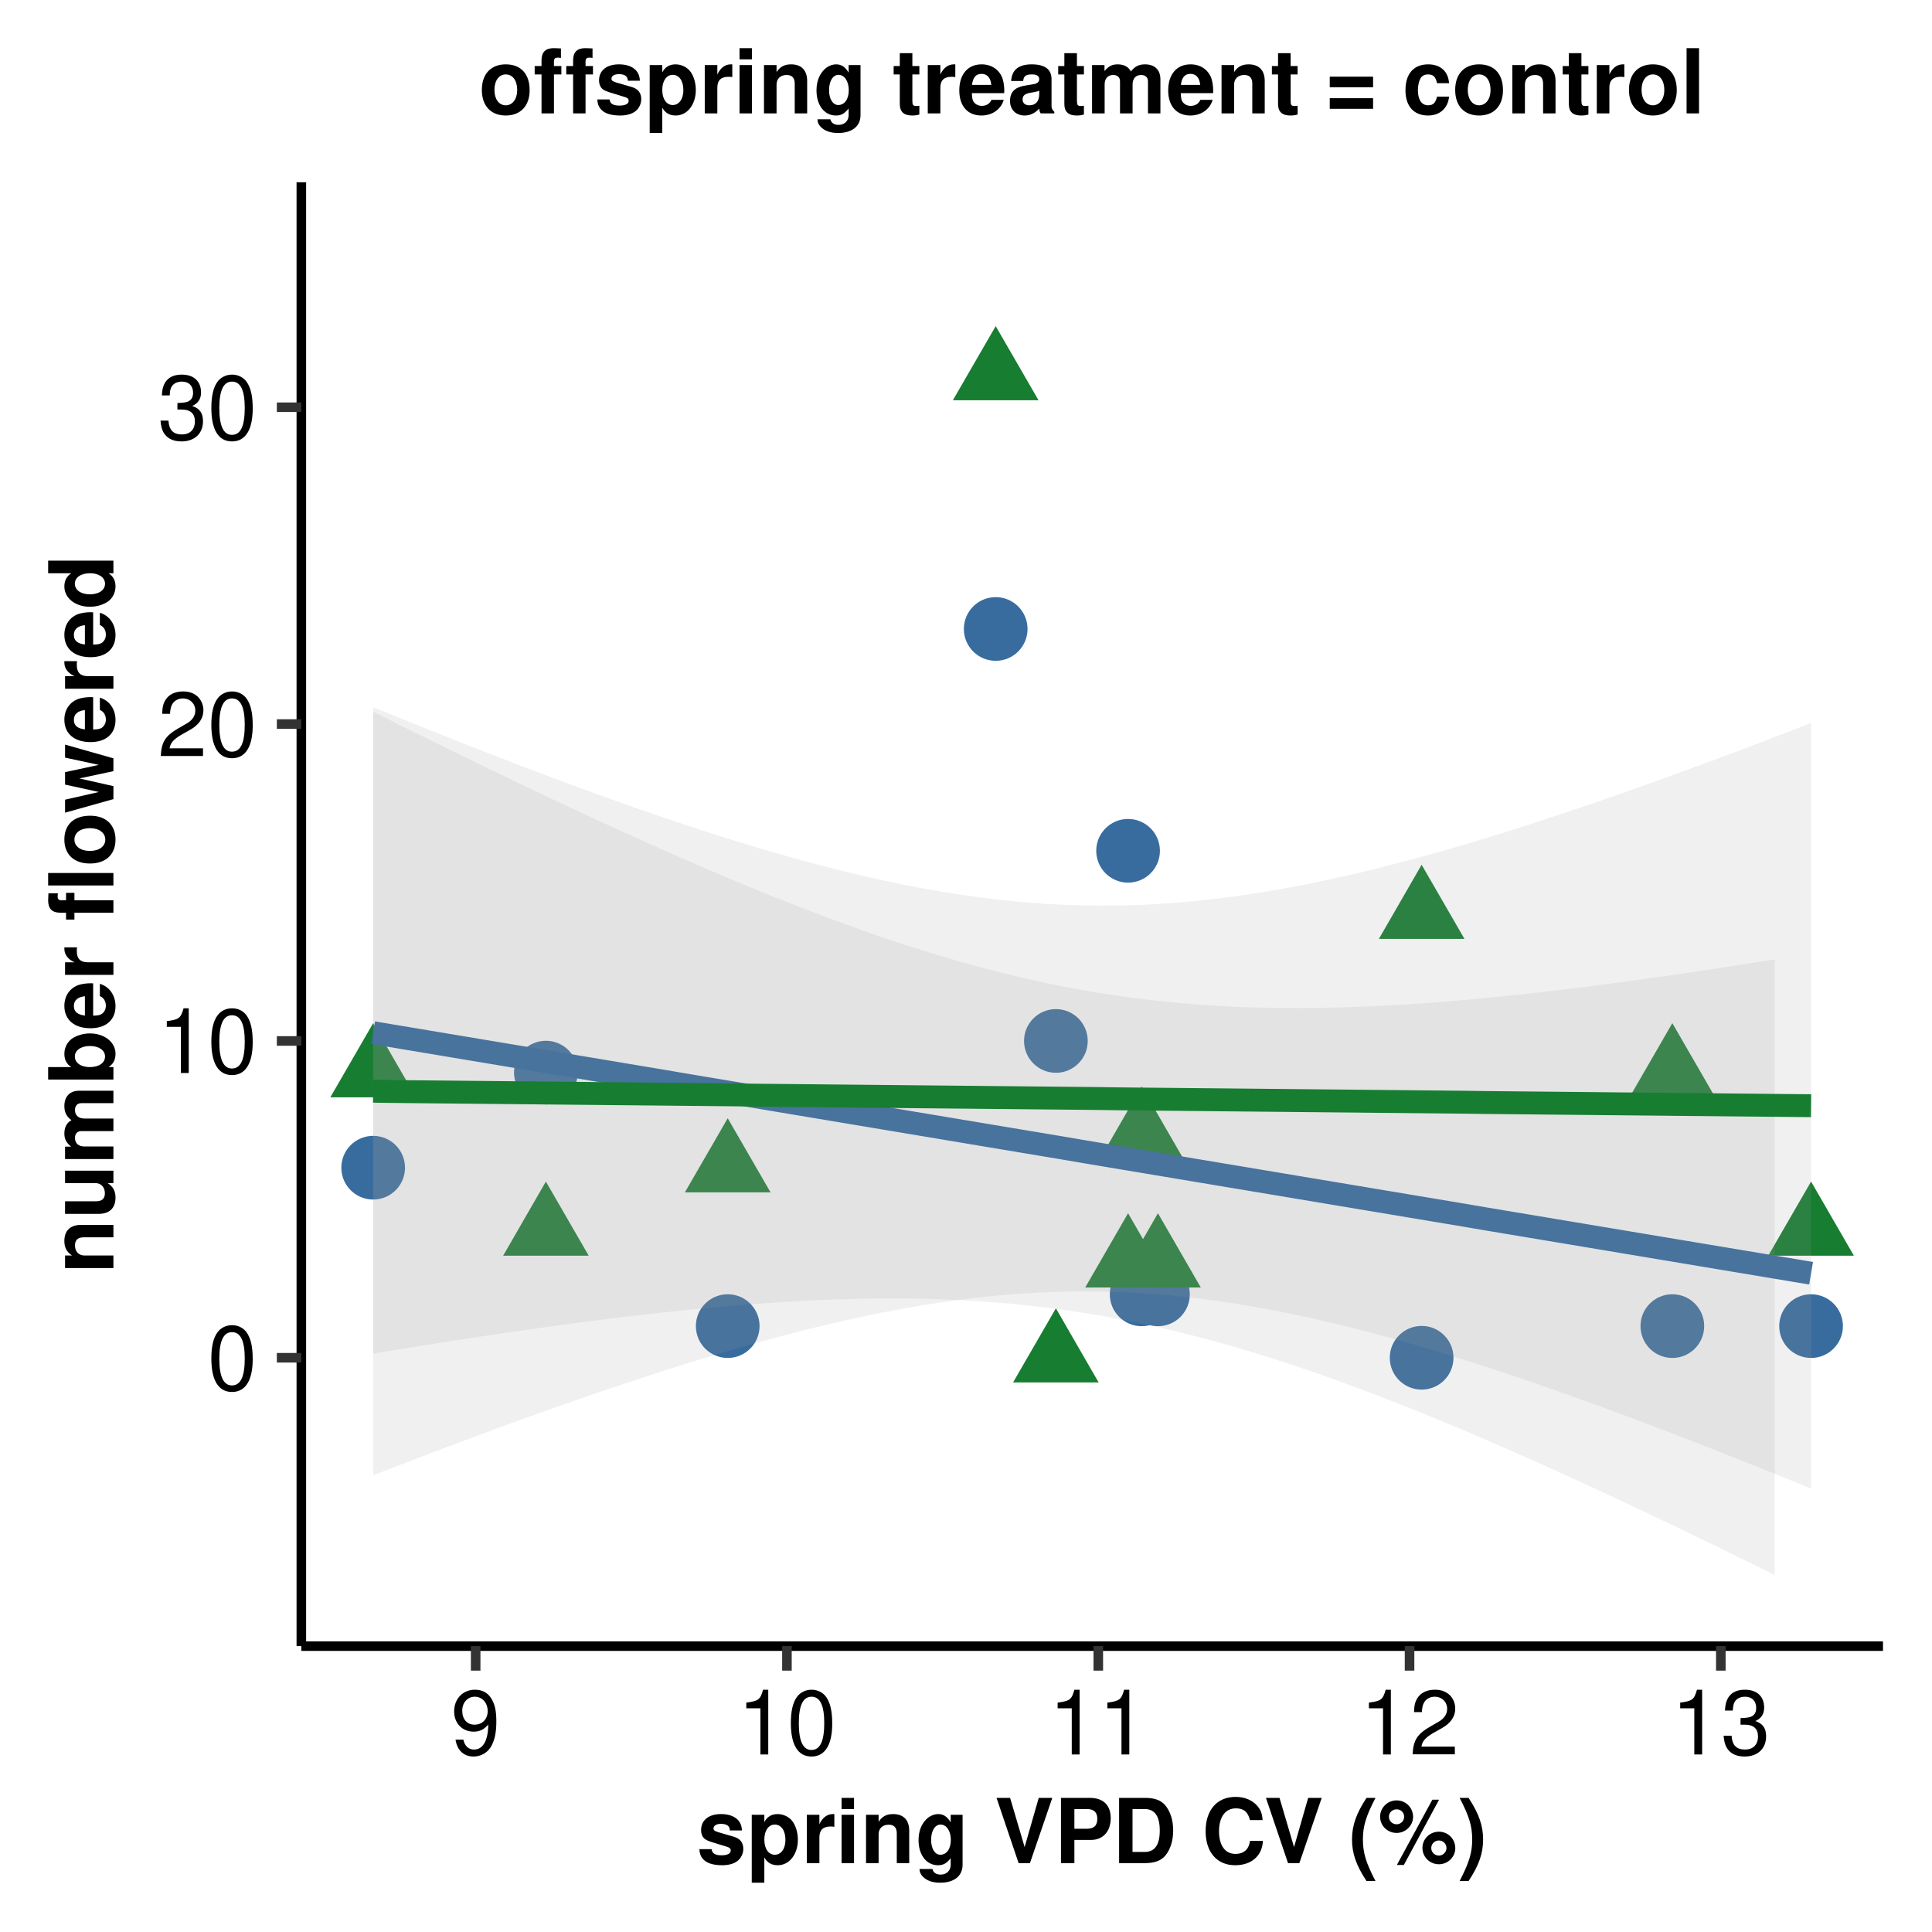
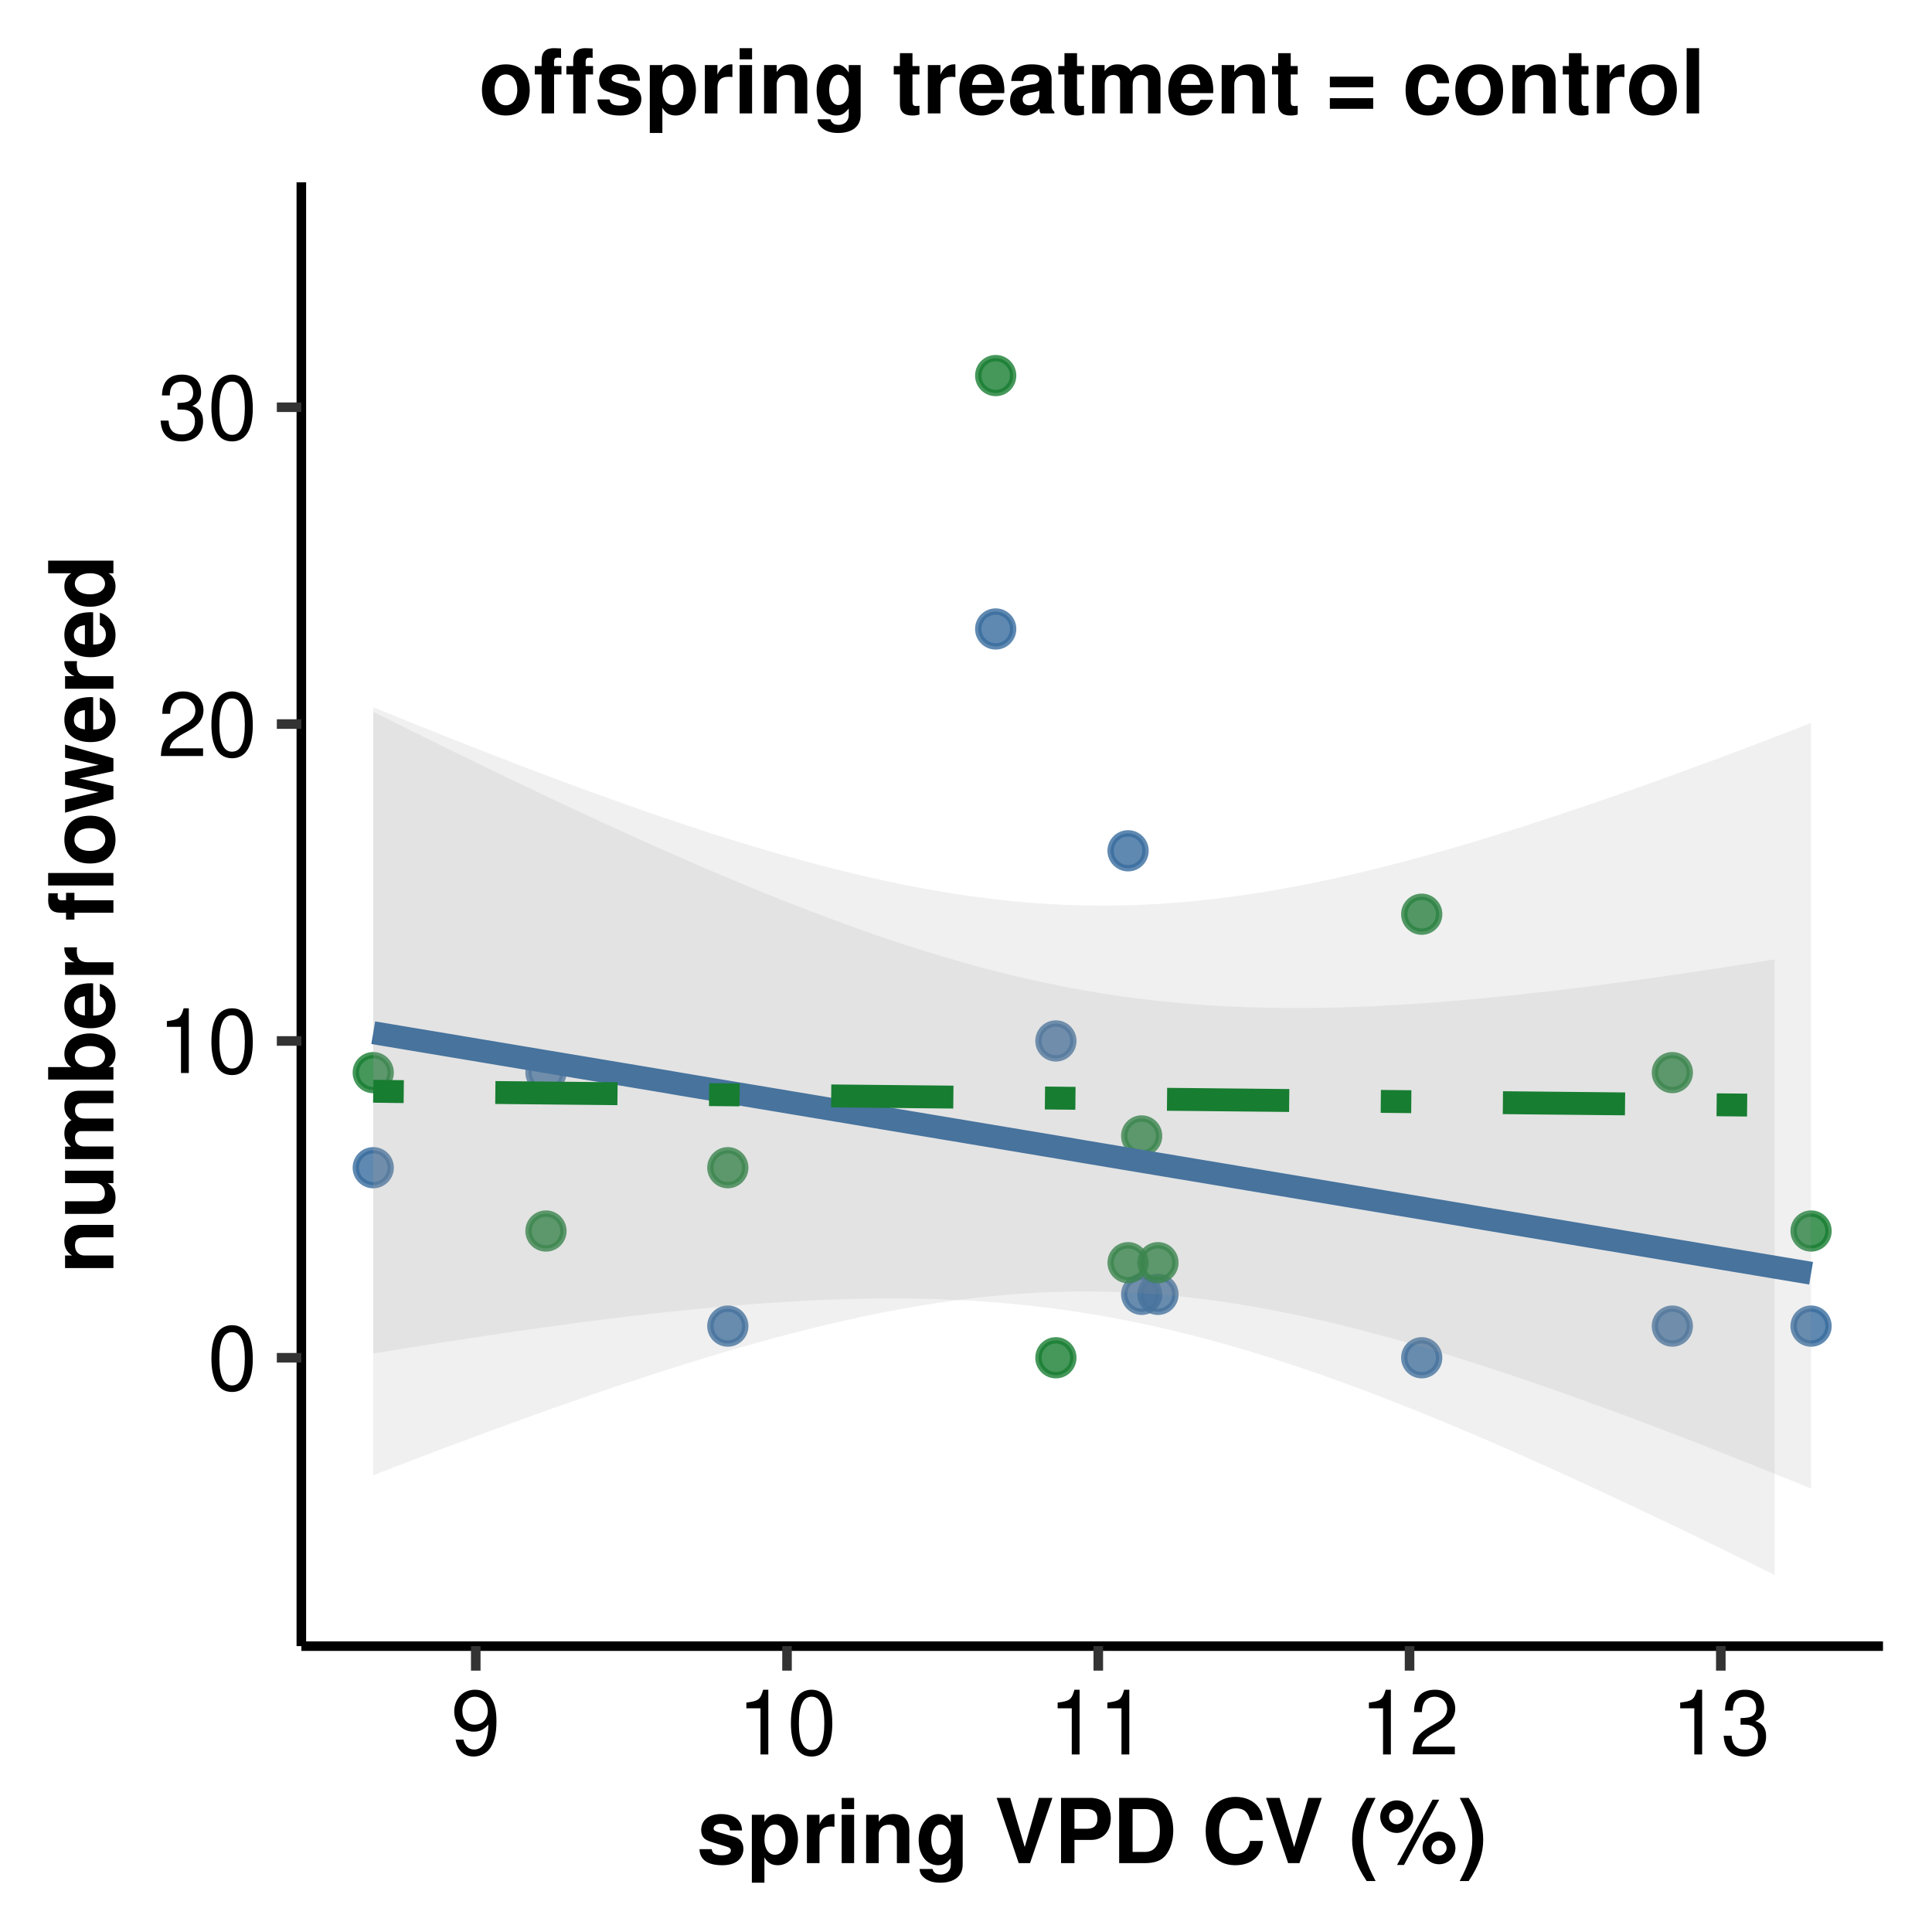
- <svg xmlns="http://www.w3.org/2000/svg" class="svglite" width="216.00pt" height="216.00pt" viewBox="0 0 216.00 216.00">
-   <defs>
-     <style type="text/css">
+ <svg xmlns="http://www.w3.org/2000/svg" width="216.00pt" height="216.00pt" viewBox="0 0 216.00 216.00">
+   <g class="svglite">
+     <defs>
+       <style type="text/css">
    .svglite line, .svglite polyline, .svglite polygon, .svglite path, .svglite rect, .svglite circle {
      fill: none;
      stroke: #000000;
      stroke-linecap: round;
      stroke-linejoin: round;
      stroke-miterlimit: 10.00;
    }
    .svglite text {
      white-space: pre;
    }
+     .svglite g.glyphgroup path {
+       fill: inherit;
+       stroke: none;
+     }
  </style>
-   </defs>
-   <rect width="100%" height="100%" style="stroke: none; fill: #FFFFFF;" />
-   <defs>
-     <clipPath id="cpMC4wMHwyMTYuMDB8MC4wMHwyMTYuMDA=">
-       <rect x="0.00" y="0.00" width="216.00" height="216.00" />
-     </clipPath>
-   </defs>
-   <g clip-path="url(#cpMC4wMHwyMTYuMDB8MC4wMHwyMTYuMDA=)">
-     <rect x="0.00" y="0.00" width="216.00" height="216.00" style="stroke-width: 1.07; stroke: #FFFFFF; fill: #FFFFFF;" />
-   </g>
-   <defs>
-     <clipPath id="cpMzMuNjl8MjEwLjUyfDIwLjM4fDE4NC4wNA==">
-       <rect x="33.69" y="20.38" width="176.84" height="163.66" />
-     </clipPath>
-   </defs>
-   <g clip-path="url(#cpMzMuNjl8MjEwLjUyfDIwLjM4fDE4NC4wNA==)">
-     <circle cx="41.72" cy="130.55" r="3.56" style="stroke-width: 0.71; stroke: none; fill: #386C9E;" />
-     <circle cx="61.03" cy="119.92" r="3.56" style="stroke-width: 0.71; stroke: none; fill: #386C9E;" />
-     <circle cx="81.36" cy="148.26" r="3.56" style="stroke-width: 0.71; stroke: none; fill: #386C9E;" />
-     <circle cx="111.32" cy="70.32" r="3.56" style="stroke-width: 0.71; stroke: none; fill: #386C9E;" />
-     <circle cx="118.05" cy="116.38" r="3.56" style="stroke-width: 0.71; stroke: none; fill: #386C9E;" />
-     <circle cx="126.12" cy="95.12" r="3.56" style="stroke-width: 0.71; stroke: none; fill: #386C9E;" />
-     <circle cx="127.64" cy="144.71" r="3.56" style="stroke-width: 0.71; stroke: none; fill: #386C9E;" />
-     <circle cx="129.46" cy="144.71" r="3.56" style="stroke-width: 0.71; stroke: none; fill: #386C9E;" />
-     <circle cx="158.94" cy="151.80" r="3.56" style="stroke-width: 0.71; stroke: none; fill: #386C9E;" />
-     <circle cx="186.97" cy="148.26" r="3.56" style="stroke-width: 0.71; stroke: none; fill: #386C9E;" />
-     <circle cx="202.48" cy="148.26" r="3.56" style="stroke-width: 0.71; stroke: none; fill: #386C9E;" />
-     <polygon points="41.72,114.39 46.51,122.68 36.93,122.68 " style="stroke-width: 0.71; stroke: none; fill: #177D31;" />
-     <polygon points="61.03,132.10 65.82,140.39 56.25,140.39 " style="stroke-width: 0.71; stroke: none; fill: #177D31;" />
-     <polygon points="81.36,125.02 86.15,133.31 76.57,133.31 " style="stroke-width: 0.71; stroke: none; fill: #177D31;" />
-     <polygon points="111.32,36.46 116.11,44.75 106.53,44.75 " style="stroke-width: 0.71; stroke: none; fill: #177D31;" />
-     <polygon points="118.05,146.27 122.83,154.56 113.26,154.56 " style="stroke-width: 0.71; stroke: none; fill: #177D31;" />
-     <polygon points="126.12,135.64 130.91,143.94 121.33,143.94 " style="stroke-width: 0.71; stroke: none; fill: #177D31;" />
-     <polygon points="127.64,121.47 132.43,129.77 122.85,129.77 " style="stroke-width: 0.71; stroke: none; fill: #177D31;" />
-     <polygon points="129.46,135.64 134.25,143.94 124.67,143.94 " style="stroke-width: 0.71; stroke: none; fill: #177D31;" />
-     <polygon points="158.94,96.68 163.73,104.97 154.16,104.97 " style="stroke-width: 0.71; stroke: none; fill: #177D31;" />
-     <polygon points="186.97,114.39 191.76,122.68 182.18,122.68 " style="stroke-width: 0.71; stroke: none; fill: #177D31;" />
-     <polygon points="202.48,132.10 207.27,140.39 197.69,140.39 " style="stroke-width: 0.71; stroke: none; fill: #177D31;" />
-     <polygon points="41.72,79.58 43.76,80.60 45.79,81.61 47.83,82.61 49.86,83.62 51.90,84.61 53.93,85.60 55.97,86.59 58.00,87.56 60.04,88.53 62.07,89.50 64.11,90.45 66.14,91.40 68.18,92.33 70.21,93.26 72.25,94.18 74.28,95.09 76.32,95.98 78.35,96.87 80.39,97.74 82.42,98.59 84.46,99.43 86.49,100.26 88.53,101.06 90.56,101.85 92.60,102.62 94.63,103.37 96.67,104.10 98.70,104.81 100.74,105.49 102.77,106.14 104.81,106.77 106.84,107.37 108.88,107.94 110.91,108.48 112.95,108.99 114.98,109.47 117.02,109.91 119.05,110.33 121.09,110.70 123.12,111.05 125.16,111.36 127.19,111.63 129.23,111.87 131.26,112.08 133.29,112.26 135.33,112.41 137.36,112.52 139.40,112.61 141.43,112.66 143.47,112.69 145.50,112.70 147.54,112.68 149.57,112.64 151.61,112.57 153.64,112.49 155.68,112.38 157.71,112.26 159.75,112.12 161.78,111.96 163.82,111.79 165.85,111.60 167.89,111.40 169.92,111.19 171.96,110.96 173.99,110.73 176.03,110.48 178.06,110.23 180.10,109.96 182.13,109.69 184.17,109.41 186.20,109.12 188.24,108.83 190.27,108.52 192.31,108.22 194.34,107.90 196.38,107.58 198.41,107.26 198.41,176.09 196.38,175.08 194.34,174.08 192.31,173.08 190.27,172.10 188.24,171.11 186.20,170.14 184.17,169.17 182.13,168.21 180.10,167.25 178.06,166.31 176.03,165.37 173.99,164.45 171.96,163.53 169.92,162.62 167.89,161.73 165.85,160.85 163.82,159.98 161.78,159.13 159.75,158.29 157.71,157.47 155.68,156.67 153.64,155.88 151.61,155.11 149.57,154.37 147.54,153.64 145.50,152.94 143.47,152.27 141.43,151.62 139.40,150.99 137.36,150.40 135.33,149.83 133.29,149.30 131.26,148.79 129.23,148.32 127.19,147.88 125.16,147.48 123.12,147.10 121.09,146.77 119.05,146.46 117.02,146.19 114.98,145.96 112.95,145.75 110.91,145.58 108.88,145.44 106.84,145.33 104.81,145.25 102.77,145.20 100.74,145.17 98.70,145.17 96.67,145.20 94.63,145.24 92.60,145.31 90.56,145.40 88.53,145.51 86.49,145.64 84.46,145.78 82.42,145.94 80.39,146.12 78.35,146.30 76.32,146.51 74.28,146.72 72.25,146.95 70.21,147.18 68.18,147.43 66.14,147.69 64.11,147.95 62.07,148.23 60.04,148.51 58.00,148.80 55.97,149.10 53.93,149.40 51.90,149.71 49.86,150.02 47.83,150.34 45.79,150.67 43.76,151.00 41.72,151.33 " style="stroke-width: 0.00; stroke: none; stroke-linecap: butt; fill: #999999; fill-opacity: 0.15;" />
-     <polyline points="41.72,79.58 43.76,80.60 45.79,81.61 47.83,82.61 49.86,83.62 51.90,84.61 53.93,85.60 55.97,86.59 58.00,87.56 60.04,88.53 62.07,89.50 64.11,90.45 66.14,91.40 68.18,92.33 70.21,93.26 72.25,94.18 74.28,95.09 76.32,95.98 78.35,96.87 80.39,97.74 82.42,98.59 84.46,99.43 86.49,100.26 88.53,101.06 90.56,101.85 92.60,102.62 94.63,103.37 96.67,104.10 98.70,104.81 100.74,105.49 102.77,106.14 104.81,106.77 106.84,107.37 108.88,107.94 110.91,108.48 112.95,108.99 114.98,109.47 117.02,109.91 119.05,110.33 121.09,110.70 123.12,111.05 125.16,111.36 127.19,111.63 129.23,111.87 131.26,112.08 133.29,112.26 135.33,112.41 137.36,112.52 139.40,112.61 141.43,112.66 143.47,112.69 145.50,112.70 147.54,112.68 149.57,112.64 151.61,112.57 153.64,112.49 155.68,112.38 157.71,112.26 159.75,112.12 161.78,111.96 163.82,111.79 165.85,111.60 167.89,111.40 169.92,111.19 171.96,110.96 173.99,110.73 176.03,110.48 178.06,110.23 180.10,109.96 182.13,109.69 184.17,109.41 186.20,109.12 188.24,108.83 190.27,108.52 192.31,108.22 194.34,107.90 196.38,107.58 198.41,107.26 " style="stroke-width: 2.56; stroke: none; stroke-linecap: butt;" />
-     <polyline points="198.41,176.09 196.38,175.08 194.34,174.08 192.31,173.08 190.27,172.10 188.24,171.11 186.20,170.14 184.17,169.17 182.13,168.21 180.10,167.25 178.06,166.31 176.03,165.37 173.99,164.45 171.96,163.53 169.92,162.62 167.89,161.73 165.85,160.85 163.82,159.98 161.78,159.13 159.75,158.29 157.71,157.47 155.68,156.67 153.64,155.88 151.61,155.11 149.57,154.37 147.54,153.64 145.50,152.94 143.47,152.27 141.43,151.62 139.40,150.99 137.36,150.40 135.33,149.83 133.29,149.30 131.26,148.79 129.23,148.32 127.19,147.88 125.16,147.48 123.12,147.10 121.09,146.77 119.05,146.46 117.02,146.19 114.98,145.96 112.95,145.75 110.91,145.58 108.88,145.44 106.84,145.33 104.81,145.25 102.77,145.20 100.74,145.17 98.70,145.17 96.67,145.20 94.63,145.24 92.60,145.31 90.56,145.40 88.53,145.51 86.49,145.64 84.46,145.78 82.42,145.94 80.39,146.12 78.35,146.30 76.32,146.51 74.28,146.72 72.25,146.95 70.21,147.18 68.18,147.43 66.14,147.69 64.11,147.95 62.07,148.23 60.04,148.51 58.00,148.80 55.97,149.10 53.93,149.40 51.90,149.71 49.86,150.02 47.83,150.34 45.79,150.67 43.76,151.00 41.72,151.33 " style="stroke-width: 2.56; stroke: none; stroke-linecap: butt;" />
-     <polyline points="41.72,115.46 43.76,115.80 45.79,116.14 47.83,116.48 49.86,116.82 51.90,117.16 53.93,117.50 55.97,117.84 58.00,118.18 60.04,118.52 62.07,118.86 64.11,119.20 66.14,119.54 68.18,119.88 70.21,120.22 72.25,120.56 74.28,120.90 76.32,121.25 78.35,121.59 80.39,121.93 82.42,122.27 84.46,122.61 86.49,122.95 88.53,123.29 90.56,123.63 92.60,123.97 94.63,124.31 96.67,124.65 98.70,124.99 100.74,125.33 102.77,125.67 104.81,126.01 106.84,126.35 108.88,126.69 110.91,127.03 112.95,127.37 114.98,127.71 117.02,128.05 119.05,128.39 121.09,128.74 123.12,129.08 125.16,129.42 127.19,129.76 129.23,130.10 131.26,130.44 133.29,130.78 135.33,131.12 137.36,131.46 139.40,131.80 141.43,132.14 143.47,132.48 145.50,132.82 147.54,133.16 149.57,133.50 151.61,133.84 153.64,134.18 155.68,134.52 157.71,134.86 159.75,135.20 161.78,135.54 163.82,135.88 165.85,136.23 167.89,136.57 169.92,136.91 171.96,137.25 173.99,137.59 176.03,137.93 178.06,138.27 180.10,138.61 182.13,138.95 184.17,139.29 186.20,139.63 188.24,139.97 190.27,140.31 192.31,140.65 194.34,140.99 196.38,141.33 198.41,141.67 200.45,142.01 202.48,142.35 " style="stroke-width: 2.56; stroke: #386C9E; stroke-linecap: butt;" />
-     <polygon points="41.72,79.07 43.76,79.90 45.79,80.72 47.83,81.54 49.86,82.35 51.90,83.16 53.93,83.95 55.97,84.74 58.00,85.53 60.04,86.30 62.07,87.07 64.11,87.82 66.14,88.57 68.18,89.30 70.21,90.03 72.25,90.74 74.28,91.44 76.32,92.12 78.35,92.79 80.39,93.45 82.42,94.08 84.46,94.70 86.49,95.30 88.53,95.88 90.56,96.44 92.60,96.97 94.63,97.48 96.67,97.97 98.70,98.42 100.74,98.85 102.77,99.25 104.81,99.61 106.84,99.95 108.88,100.24 110.91,100.50 112.95,100.73 114.98,100.91 117.02,101.06 119.05,101.16 121.09,101.23 123.12,101.25 125.16,101.23 127.19,101.18 129.23,101.08 131.26,100.94 133.29,100.77 135.33,100.55 137.36,100.30 139.40,100.02 141.43,99.70 143.47,99.35 145.50,98.97 147.54,98.56 149.57,98.12 151.61,97.66 153.64,97.17 155.68,96.65 157.71,96.12 159.75,95.56 161.78,94.99 163.82,94.40 165.85,93.79 167.89,93.16 169.92,92.52 171.96,91.86 173.99,91.19 176.03,90.51 178.06,89.82 180.10,89.12 182.13,88.41 184.17,87.68 186.20,86.95 188.24,86.21 190.27,85.46 192.31,84.71 194.34,83.95 196.38,83.18 198.41,82.40 200.45,81.62 202.48,80.83 202.48,166.42 200.45,165.59 198.41,164.77 196.38,163.95 194.34,163.14 192.31,162.34 190.27,161.54 188.24,160.75 186.20,159.97 184.17,159.20 182.13,158.43 180.10,157.68 178.06,156.94 176.03,156.20 173.99,155.48 171.96,154.77 169.92,154.07 167.89,153.39 165.85,152.73 163.82,152.07 161.78,151.44 159.75,150.82 157.71,150.23 155.68,149.65 153.64,149.10 151.61,148.57 149.57,148.06 147.54,147.58 145.50,147.13 143.47,146.71 141.43,146.32 139.40,145.96 137.36,145.63 135.33,145.34 133.29,145.09 131.26,144.87 129.23,144.69 127.19,144.56 125.16,144.46 123.12,144.40 121.09,144.38 119.05,144.41 117.02,144.47 114.98,144.58 112.95,144.72 110.91,144.90 108.88,145.12 106.84,145.38 104.81,145.67 102.77,145.99 100.74,146.35 98.70,146.73 96.67,147.15 94.63,147.59 92.60,148.06 90.56,148.55 88.53,149.07 86.49,149.61 84.46,150.17 82.42,150.75 80.39,151.34 78.35,151.96 76.32,152.58 74.28,153.23 72.25,153.89 70.21,154.56 68.18,155.24 66.14,155.93 64.11,156.64 62.07,157.35 60.04,158.08 58.00,158.81 55.97,159.55 53.93,160.30 51.90,161.06 49.86,161.82 47.83,162.59 45.79,163.37 43.76,164.15 41.72,164.94 " style="stroke-width: 0.00; stroke: none; stroke-linecap: butt; fill: #999999; fill-opacity: 0.15;" />
-     <polyline points="41.72,79.07 43.76,79.90 45.79,80.72 47.83,81.54 49.86,82.35 51.90,83.16 53.93,83.95 55.97,84.74 58.00,85.53 60.04,86.30 62.07,87.07 64.11,87.82 66.14,88.57 68.18,89.30 70.21,90.03 72.25,90.74 74.28,91.44 76.32,92.12 78.35,92.79 80.39,93.45 82.42,94.08 84.46,94.70 86.49,95.30 88.53,95.88 90.56,96.44 92.60,96.97 94.63,97.48 96.67,97.97 98.70,98.42 100.74,98.85 102.77,99.25 104.81,99.61 106.84,99.95 108.88,100.24 110.91,100.50 112.95,100.73 114.98,100.91 117.02,101.06 119.05,101.16 121.09,101.23 123.12,101.25 125.16,101.23 127.19,101.18 129.23,101.08 131.26,100.94 133.29,100.77 135.33,100.55 137.36,100.30 139.40,100.02 141.43,99.70 143.47,99.35 145.50,98.97 147.54,98.56 149.57,98.12 151.61,97.66 153.64,97.17 155.68,96.65 157.71,96.12 159.75,95.56 161.78,94.99 163.82,94.40 165.85,93.79 167.89,93.16 169.92,92.52 171.96,91.86 173.99,91.19 176.03,90.51 178.06,89.82 180.10,89.12 182.13,88.41 184.17,87.68 186.20,86.95 188.24,86.21 190.27,85.46 192.31,84.71 194.34,83.95 196.38,83.18 198.41,82.40 200.45,81.62 202.48,80.83 " style="stroke-width: 2.56; stroke: none; stroke-linecap: butt;" />
-     <polyline points="202.48,166.42 200.45,165.59 198.41,164.77 196.38,163.95 194.34,163.14 192.31,162.34 190.27,161.54 188.24,160.75 186.20,159.97 184.17,159.20 182.13,158.43 180.10,157.68 178.06,156.94 176.03,156.20 173.99,155.48 171.96,154.77 169.92,154.07 167.89,153.39 165.85,152.73 163.82,152.07 161.78,151.44 159.75,150.82 157.71,150.23 155.68,149.65 153.64,149.10 151.61,148.57 149.57,148.06 147.54,147.58 145.50,147.13 143.47,146.71 141.43,146.32 139.40,145.96 137.36,145.63 135.33,145.34 133.29,145.09 131.26,144.87 129.23,144.69 127.19,144.56 125.16,144.46 123.12,144.40 121.09,144.38 119.05,144.41 117.02,144.47 114.98,144.58 112.95,144.72 110.91,144.90 108.88,145.12 106.84,145.38 104.81,145.67 102.77,145.99 100.74,146.35 98.70,146.73 96.67,147.15 94.63,147.59 92.60,148.06 90.56,148.55 88.53,149.07 86.49,149.61 84.46,150.17 82.42,150.75 80.39,151.34 78.35,151.96 76.32,152.58 74.28,153.23 72.25,153.89 70.21,154.56 68.18,155.24 66.14,155.93 64.11,156.64 62.07,157.35 60.04,158.08 58.00,158.81 55.97,159.55 53.93,160.30 51.90,161.06 49.86,161.82 47.83,162.59 45.79,163.37 43.76,164.15 41.72,164.94 " style="stroke-width: 2.56; stroke: none; stroke-linecap: butt;" />
-     <polyline points="41.72,122.00 43.76,122.03 45.79,122.05 47.83,122.07 49.86,122.09 51.90,122.11 53.93,122.13 55.97,122.15 58.00,122.17 60.04,122.19 62.07,122.21 64.11,122.23 66.14,122.25 68.18,122.27 70.21,122.29 72.25,122.31 74.28,122.33 76.32,122.35 78.35,122.37 80.39,122.39 82.42,122.41 84.46,122.44 86.49,122.46 88.53,122.48 90.56,122.50 92.60,122.52 94.63,122.54 96.67,122.56 98.70,122.58 100.74,122.60 102.77,122.62 104.81,122.64 106.84,122.66 108.88,122.68 110.91,122.70 112.95,122.72 114.98,122.74 117.02,122.76 119.05,122.78 121.09,122.80 123.12,122.82 125.16,122.85 127.19,122.87 129.23,122.89 131.26,122.91 133.29,122.93 135.33,122.95 137.36,122.97 139.40,122.99 141.43,123.01 143.47,123.03 145.50,123.05 147.54,123.07 149.57,123.09 151.61,123.11 153.64,123.13 155.68,123.15 157.71,123.17 159.75,123.19 161.78,123.21 163.82,123.23 165.85,123.26 167.89,123.28 169.92,123.30 171.96,123.32 173.99,123.34 176.03,123.36 178.06,123.38 180.10,123.40 182.13,123.42 184.17,123.44 186.20,123.46 188.24,123.48 190.27,123.50 192.31,123.52 194.34,123.54 196.38,123.56 198.41,123.58 200.45,123.60 202.48,123.62 " style="stroke-width: 2.56; stroke: #177D31; stroke-linecap: butt;" />
-   </g>
-   <g clip-path="url(#cpMC4wMHwyMTYuMDB8MC4wMHwyMTYuMDA=)">
-     <polyline points="33.69,184.04 33.69,20.38 " style="stroke-width: 1.07; stroke-linecap: butt;" />
-     <text x="28.75" y="155.39" text-anchor="end" style="font-size: 10.00px; font-family: &quot;Helvetica&quot;;" textLength="5.56px" lengthAdjust="spacingAndGlyphs">0</text>
-     <text x="28.75" y="119.96" text-anchor="end" style="font-size: 10.00px; font-family: &quot;Helvetica&quot;;" textLength="11.12px" lengthAdjust="spacingAndGlyphs">10</text>
-     <text x="28.75" y="84.54" text-anchor="end" style="font-size: 10.00px; font-family: &quot;Helvetica&quot;;" textLength="11.12px" lengthAdjust="spacingAndGlyphs">20</text>
-     <text x="28.75" y="49.12" text-anchor="end" style="font-size: 10.00px; font-family: &quot;Helvetica&quot;;" textLength="11.12px" lengthAdjust="spacingAndGlyphs">30</text>
-     <polyline points="30.95,151.80 33.69,151.80 " style="stroke-width: 1.07; stroke: #333333; stroke-linecap: butt;" />
-     <polyline points="30.95,116.38 33.69,116.38 " style="stroke-width: 1.07; stroke: #333333; stroke-linecap: butt;" />
-     <polyline points="30.95,80.95 33.69,80.95 " style="stroke-width: 1.07; stroke: #333333; stroke-linecap: butt;" />
-     <polyline points="30.95,45.53 33.69,45.53 " style="stroke-width: 1.07; stroke: #333333; stroke-linecap: butt;" />
-     <polyline points="33.69,184.04 210.52,184.04 " style="stroke-width: 1.07; stroke-linecap: butt;" />
-     <polyline points="53.18,186.78 53.18,184.04 " style="stroke-width: 1.07; stroke: #333333; stroke-linecap: butt;" />
-     <polyline points="87.98,186.78 87.98,184.04 " style="stroke-width: 1.07; stroke: #333333; stroke-linecap: butt;" />
-     <polyline points="122.79,186.78 122.79,184.04 " style="stroke-width: 1.07; stroke: #333333; stroke-linecap: butt;" />
-     <polyline points="157.59,186.78 157.59,184.04 " style="stroke-width: 1.07; stroke: #333333; stroke-linecap: butt;" />
-     <polyline points="192.39,186.78 192.39,184.04 " style="stroke-width: 1.07; stroke: #333333; stroke-linecap: butt;" />
-     <text x="53.18" y="196.15" text-anchor="middle" style="font-size: 10.00px; font-family: &quot;Helvetica&quot;;" textLength="5.56px" lengthAdjust="spacingAndGlyphs">9</text>
-     <text x="87.98" y="196.15" text-anchor="middle" style="font-size: 10.00px; font-family: &quot;Helvetica&quot;;" textLength="11.12px" lengthAdjust="spacingAndGlyphs">10</text>
-     <text x="122.79" y="196.15" text-anchor="middle" style="font-size: 10.00px; font-family: &quot;Helvetica&quot;;" textLength="11.12px" lengthAdjust="spacingAndGlyphs">11</text>
-     <text x="157.59" y="196.15" text-anchor="middle" style="font-size: 10.00px; font-family: &quot;Helvetica&quot;;" textLength="11.12px" lengthAdjust="spacingAndGlyphs">12</text>
-     <text x="192.39" y="196.15" text-anchor="middle" style="font-size: 10.00px; font-family: &quot;Helvetica&quot;;" textLength="11.12px" lengthAdjust="spacingAndGlyphs">13</text>
-     <text x="122.10" y="208.30" text-anchor="middle" style="font-size: 10.00px; font-weight: bold; font-family: &quot;Helvetica&quot;;" textLength="88.90px" lengthAdjust="spacingAndGlyphs">spring VPD CV (%)</text>
-     <text transform="translate(12.68,102.21) rotate(-90)" text-anchor="middle" style="font-size: 10.00px; font-weight: bold; font-family: &quot;Helvetica&quot;;" textLength="80.58px" lengthAdjust="spacingAndGlyphs">number flowered</text>
-     <text x="122.10" y="12.68" text-anchor="middle" style="font-size: 10.00px; font-weight: bold; font-family: &quot;Helvetica&quot;;" textLength="136.99px" lengthAdjust="spacingAndGlyphs">offspring treatment = control</text>
+     </defs>
+     <rect width="100%" height="100%" style="stroke: none; fill: #FFFFFF;" />
+     <defs>
+       <clipPath id="cpMC4wMHwyMTYuMDB8MC4wMHwyMTYuMDA=">
+         <rect x="0.00" y="0.00" width="216.00" height="216.00" />
+       </clipPath>
+     </defs>
+     <g clip-path="url(#cpMC4wMHwyMTYuMDB8MC4wMHwyMTYuMDA=)">
+       <rect x="0.00" y="0.00" width="216.00" height="216.00" style="stroke-width: 1.07; stroke: #FFFFFF; fill: #FFFFFF;" />
+     </g>
+     <defs>
+       <clipPath id="cpMzMuNjl8MjEwLjUyfDIwLjM4fDE4NC4wNA==">
+         <rect x="33.69" y="20.38" width="176.83" height="163.66" />
+       </clipPath>
+     </defs>
+     <g clip-path="url(#cpMzMuNjl8MjEwLjUyfDIwLjM4fDE4NC4wNA==)">
+       <circle cx="41.73" cy="130.55" r="1.95" style="stroke-width: 0.71; stroke: #386C9E; stroke-opacity: 0.80; fill: #386C9E; fill-opacity: 0.80;" />
+       <circle cx="61.04" cy="119.92" r="1.95" style="stroke-width: 0.71; stroke: #386C9E; stroke-opacity: 0.80; fill: #386C9E; fill-opacity: 0.80;" />
+       <circle cx="81.37" cy="148.26" r="1.95" style="stroke-width: 0.71; stroke: #386C9E; stroke-opacity: 0.80; fill: #386C9E; fill-opacity: 0.80;" />
+       <circle cx="111.32" cy="70.32" r="1.95" style="stroke-width: 0.71; stroke: #386C9E; stroke-opacity: 0.80; fill: #386C9E; fill-opacity: 0.80;" />
+       <circle cx="118.05" cy="116.38" r="1.95" style="stroke-width: 0.71; stroke: #386C9E; stroke-opacity: 0.80; fill: #386C9E; fill-opacity: 0.80;" />
+       <circle cx="126.12" cy="95.12" r="1.95" style="stroke-width: 0.71; stroke: #386C9E; stroke-opacity: 0.80; fill: #386C9E; fill-opacity: 0.80;" />
+       <circle cx="127.64" cy="144.71" r="1.95" style="stroke-width: 0.71; stroke: #386C9E; stroke-opacity: 0.80; fill: #386C9E; fill-opacity: 0.80;" />
+       <circle cx="129.46" cy="144.71" r="1.95" style="stroke-width: 0.71; stroke: #386C9E; stroke-opacity: 0.80; fill: #386C9E; fill-opacity: 0.80;" />
+       <circle cx="158.95" cy="151.80" r="1.95" style="stroke-width: 0.71; stroke: #386C9E; stroke-opacity: 0.80; fill: #386C9E; fill-opacity: 0.80;" />
+       <circle cx="186.97" cy="148.26" r="1.95" style="stroke-width: 0.71; stroke: #386C9E; stroke-opacity: 0.80; fill: #386C9E; fill-opacity: 0.80;" />
+       <circle cx="202.48" cy="148.26" r="1.95" style="stroke-width: 0.71; stroke: #386C9E; stroke-opacity: 0.80; fill: #386C9E; fill-opacity: 0.80;" />
+       <circle cx="41.73" cy="119.92" r="1.95" style="stroke-width: 0.71; stroke: #177D31; stroke-opacity: 0.80; fill: #177D31; fill-opacity: 0.80;" />
+       <circle cx="61.04" cy="137.63" r="1.95" style="stroke-width: 0.71; stroke: #177D31; stroke-opacity: 0.80; fill: #177D31; fill-opacity: 0.80;" />
+       <circle cx="81.37" cy="130.55" r="1.95" style="stroke-width: 0.71; stroke: #177D31; stroke-opacity: 0.80; fill: #177D31; fill-opacity: 0.80;" />
+       <circle cx="111.32" cy="41.99" r="1.95" style="stroke-width: 0.71; stroke: #177D31; stroke-opacity: 0.80; fill: #177D31; fill-opacity: 0.80;" />
+       <circle cx="118.05" cy="151.80" r="1.95" style="stroke-width: 0.71; stroke: #177D31; stroke-opacity: 0.80; fill: #177D31; fill-opacity: 0.80;" />
+       <circle cx="126.12" cy="141.17" r="1.95" style="stroke-width: 0.71; stroke: #177D31; stroke-opacity: 0.80; fill: #177D31; fill-opacity: 0.80;" />
+       <circle cx="127.64" cy="127.00" r="1.95" style="stroke-width: 0.71; stroke: #177D31; stroke-opacity: 0.80; fill: #177D31; fill-opacity: 0.80;" />
+       <circle cx="129.46" cy="141.17" r="1.95" style="stroke-width: 0.71; stroke: #177D31; stroke-opacity: 0.80; fill: #177D31; fill-opacity: 0.80;" />
+       <circle cx="158.95" cy="102.21" r="1.95" style="stroke-width: 0.71; stroke: #177D31; stroke-opacity: 0.80; fill: #177D31; fill-opacity: 0.80;" />
+       <circle cx="186.97" cy="119.92" r="1.95" style="stroke-width: 0.71; stroke: #177D31; stroke-opacity: 0.80; fill: #177D31; fill-opacity: 0.80;" />
+       <circle cx="202.48" cy="137.63" r="1.95" style="stroke-width: 0.71; stroke: #177D31; stroke-opacity: 0.80; fill: #177D31; fill-opacity: 0.80;" />
+       <polygon points="41.73,79.58 43.77,80.60 45.80,81.61 47.84,82.61 49.87,83.62 51.91,84.61 53.94,85.60 55.97,86.59 58.01,87.56 60.04,88.53 62.08,89.50 64.11,90.45 66.15,91.40 68.18,92.33 70.22,93.26 72.25,94.18 74.29,95.09 76.32,95.98 78.36,96.87 80.39,97.74 82.43,98.59 84.46,99.43 86.50,100.26 88.53,101.06 90.57,101.85 92.60,102.62 94.64,103.37 96.67,104.10 98.71,104.81 100.74,105.49 102.78,106.14 104.81,106.77 106.85,107.37 108.88,107.94 110.92,108.48 112.95,108.99 114.98,109.47 117.02,109.91 119.05,110.33 121.09,110.70 123.12,111.05 125.16,111.36 127.19,111.63 129.23,111.87 131.26,112.08 133.30,112.26 135.33,112.41 137.37,112.52 139.40,112.61 141.44,112.66 143.47,112.69 145.51,112.70 147.54,112.68 149.58,112.64 151.61,112.57 153.65,112.49 155.68,112.38 157.72,112.26 159.75,112.12 161.79,111.96 163.82,111.79 165.86,111.60 167.89,111.40 169.93,111.19 171.96,110.96 174.00,110.73 176.03,110.48 178.06,110.23 180.10,109.96 182.13,109.69 184.17,109.41 186.20,109.12 188.24,108.83 190.27,108.52 192.31,108.22 194.34,107.90 196.38,107.58 198.41,107.26 198.41,176.09 196.38,175.08 194.34,174.08 192.31,173.08 190.27,172.10 188.24,171.11 186.20,170.14 184.17,169.17 182.13,168.21 180.10,167.25 178.06,166.31 176.03,165.37 174.00,164.45 171.96,163.53 169.93,162.62 167.89,161.73 165.86,160.85 163.82,159.98 161.79,159.13 159.75,158.29 157.72,157.47 155.68,156.67 153.65,155.88 151.61,155.11 149.58,154.37 147.54,153.64 145.51,152.94 143.47,152.27 141.44,151.62 139.40,150.99 137.37,150.40 135.33,149.83 133.30,149.30 131.26,148.79 129.23,148.32 127.19,147.88 125.16,147.48 123.12,147.10 121.09,146.77 119.05,146.46 117.02,146.19 114.98,145.96 112.95,145.75 110.92,145.58 108.88,145.44 106.85,145.33 104.81,145.25 102.78,145.20 100.74,145.17 98.71,145.17 96.67,145.20 94.64,145.24 92.60,145.31 90.57,145.40 88.53,145.51 86.50,145.64 84.46,145.78 82.43,145.94 80.39,146.12 78.36,146.30 76.32,146.51 74.29,146.72 72.25,146.95 70.22,147.18 68.18,147.43 66.15,147.69 64.11,147.95 62.08,148.23 60.04,148.51 58.01,148.80 55.97,149.10 53.94,149.40 51.91,149.71 49.87,150.02 47.84,150.34 45.80,150.67 43.77,151.00 41.73,151.33 " style="stroke-width: 0.00; stroke: none; stroke-linecap: butt; fill: #999999; fill-opacity: 0.15;" />
+       <polyline points="41.73,79.58 43.77,80.60 45.80,81.61 47.84,82.61 49.87,83.62 51.91,84.61 53.94,85.60 55.97,86.59 58.01,87.56 60.04,88.53 62.08,89.50 64.11,90.45 66.15,91.40 68.18,92.33 70.22,93.26 72.25,94.18 74.29,95.09 76.32,95.98 78.36,96.87 80.39,97.74 82.43,98.59 84.46,99.43 86.50,100.26 88.53,101.06 90.57,101.85 92.60,102.62 94.64,103.37 96.67,104.10 98.71,104.81 100.74,105.49 102.78,106.14 104.81,106.77 106.85,107.37 108.88,107.94 110.92,108.48 112.95,108.99 114.98,109.47 117.02,109.91 119.05,110.33 121.09,110.70 123.12,111.05 125.16,111.36 127.19,111.63 129.23,111.87 131.26,112.08 133.30,112.26 135.33,112.41 137.37,112.52 139.40,112.61 141.44,112.66 143.47,112.69 145.51,112.70 147.54,112.68 149.58,112.64 151.61,112.57 153.65,112.49 155.68,112.38 157.72,112.26 159.75,112.12 161.79,111.96 163.82,111.79 165.86,111.60 167.89,111.40 169.93,111.19 171.96,110.96 174.00,110.73 176.03,110.48 178.06,110.23 180.10,109.96 182.13,109.69 184.17,109.41 186.20,109.12 188.24,108.83 190.27,108.52 192.31,108.22 194.34,107.90 196.38,107.58 198.41,107.26 " style="stroke-width: 2.56; stroke: none; stroke-linecap: butt;" />
+       <polyline points="198.41,176.09 196.38,175.08 194.34,174.08 192.31,173.08 190.27,172.10 188.24,171.11 186.20,170.14 184.17,169.17 182.13,168.21 180.10,167.25 178.06,166.31 176.03,165.37 174.00,164.45 171.96,163.53 169.93,162.62 167.89,161.73 165.86,160.85 163.82,159.98 161.79,159.13 159.75,158.29 157.72,157.47 155.68,156.67 153.65,155.88 151.61,155.11 149.58,154.37 147.54,153.64 145.51,152.94 143.47,152.27 141.44,151.62 139.40,150.99 137.37,150.40 135.33,149.83 133.30,149.30 131.26,148.79 129.23,148.32 127.19,147.88 125.16,147.48 123.12,147.10 121.09,146.77 119.05,146.46 117.02,146.19 114.98,145.96 112.95,145.75 110.92,145.58 108.88,145.44 106.85,145.33 104.81,145.25 102.78,145.20 100.74,145.17 98.71,145.17 96.67,145.20 94.64,145.24 92.60,145.31 90.57,145.40 88.53,145.51 86.50,145.64 84.46,145.78 82.43,145.94 80.39,146.12 78.36,146.30 76.32,146.51 74.29,146.72 72.25,146.95 70.22,147.18 68.18,147.43 66.15,147.69 64.11,147.95 62.08,148.23 60.04,148.51 58.01,148.80 55.97,149.10 53.94,149.40 51.91,149.71 49.87,150.02 47.84,150.34 45.80,150.67 43.77,151.00 41.73,151.33 " style="stroke-width: 2.56; stroke: none; stroke-linecap: butt;" />
+       <polyline points="41.73,115.46 43.77,115.80 45.80,116.14 47.84,116.48 49.87,116.82 51.91,117.16 53.94,117.50 55.97,117.84 58.01,118.18 60.04,118.52 62.08,118.86 64.11,119.20 66.15,119.54 68.18,119.88 70.22,120.22 72.25,120.56 74.29,120.90 76.32,121.25 78.36,121.59 80.39,121.93 82.43,122.27 84.46,122.61 86.50,122.95 88.53,123.29 90.57,123.63 92.60,123.97 94.64,124.31 96.67,124.65 98.71,124.99 100.74,125.33 102.78,125.67 104.81,126.01 106.85,126.35 108.88,126.69 110.92,127.03 112.95,127.37 114.98,127.71 117.02,128.05 119.05,128.39 121.09,128.74 123.12,129.08 125.16,129.42 127.19,129.76 129.23,130.10 131.26,130.44 133.30,130.78 135.33,131.12 137.37,131.46 139.40,131.80 141.44,132.14 143.47,132.48 145.51,132.82 147.54,133.16 149.58,133.50 151.61,133.84 153.65,134.18 155.68,134.52 157.72,134.86 159.75,135.20 161.79,135.54 163.82,135.88 165.86,136.23 167.89,136.57 169.93,136.91 171.96,137.25 174.00,137.59 176.03,137.93 178.06,138.27 180.10,138.61 182.13,138.95 184.17,139.29 186.20,139.63 188.24,139.97 190.27,140.31 192.31,140.65 194.34,140.99 196.38,141.33 198.41,141.67 200.45,142.01 202.48,142.35 " style="stroke-width: 2.56; stroke: #386C9E; stroke-linecap: butt;" />
+       <polygon points="41.73,79.07 43.77,79.90 45.80,80.72 47.84,81.54 49.87,82.35 51.91,83.16 53.94,83.95 55.97,84.74 58.01,85.53 60.04,86.30 62.08,87.07 64.11,87.82 66.15,88.57 68.18,89.30 70.22,90.03 72.25,90.74 74.29,91.44 76.32,92.12 78.36,92.79 80.39,93.45 82.43,94.08 84.46,94.70 86.50,95.30 88.53,95.88 90.57,96.44 92.60,96.97 94.64,97.48 96.67,97.97 98.71,98.42 100.74,98.85 102.78,99.25 104.81,99.61 106.85,99.95 108.88,100.24 110.92,100.50 112.95,100.73 114.98,100.91 117.02,101.06 119.05,101.16 121.09,101.23 123.12,101.25 125.16,101.23 127.19,101.18 129.23,101.08 131.26,100.94 133.30,100.77 135.33,100.55 137.37,100.30 139.40,100.02 141.44,99.70 143.47,99.35 145.51,98.97 147.54,98.56 149.58,98.12 151.61,97.66 153.65,97.17 155.68,96.65 157.72,96.12 159.75,95.56 161.79,94.99 163.82,94.40 165.86,93.79 167.89,93.16 169.93,92.52 171.96,91.86 174.00,91.19 176.03,90.51 178.06,89.82 180.10,89.12 182.13,88.41 184.17,87.68 186.20,86.95 188.24,86.21 190.27,85.46 192.31,84.71 194.34,83.95 196.38,83.18 198.41,82.40 200.45,81.62 202.48,80.83 202.48,166.42 200.45,165.59 198.41,164.77 196.38,163.95 194.34,163.14 192.31,162.34 190.27,161.54 188.24,160.75 186.20,159.97 184.17,159.20 182.13,158.43 180.10,157.68 178.06,156.94 176.03,156.20 174.00,155.48 171.96,154.77 169.93,154.07 167.89,153.39 165.86,152.73 163.82,152.07 161.79,151.44 159.75,150.82 157.72,150.23 155.68,149.65 153.65,149.10 151.61,148.57 149.58,148.06 147.54,147.58 145.51,147.13 143.47,146.71 141.44,146.32 139.40,145.96 137.37,145.63 135.33,145.34 133.30,145.09 131.26,144.87 129.23,144.69 127.19,144.56 125.16,144.46 123.12,144.40 121.09,144.38 119.05,144.41 117.02,144.47 114.98,144.58 112.95,144.72 110.92,144.90 108.88,145.12 106.85,145.38 104.81,145.67 102.78,145.99 100.74,146.35 98.71,146.73 96.67,147.15 94.64,147.59 92.60,148.06 90.57,148.55 88.53,149.07 86.50,149.61 84.46,150.17 82.43,150.75 80.39,151.34 78.36,151.96 76.32,152.58 74.29,153.23 72.25,153.89 70.22,154.56 68.18,155.24 66.15,155.93 64.11,156.64 62.08,157.35 60.04,158.08 58.01,158.81 55.97,159.55 53.94,160.30 51.91,161.06 49.87,161.82 47.84,162.59 45.80,163.37 43.77,164.15 41.73,164.94 " style="stroke-width: 0.00; stroke: none; stroke-linecap: butt; fill: #999999; fill-opacity: 0.15;" />
+       <polyline points="41.73,79.07 43.77,79.90 45.80,80.72 47.84,81.54 49.87,82.35 51.91,83.16 53.94,83.95 55.97,84.74 58.01,85.53 60.04,86.30 62.08,87.07 64.11,87.82 66.15,88.57 68.18,89.30 70.22,90.03 72.25,90.74 74.29,91.44 76.32,92.12 78.36,92.79 80.39,93.45 82.43,94.08 84.46,94.70 86.50,95.30 88.53,95.88 90.57,96.44 92.60,96.97 94.64,97.48 96.67,97.97 98.71,98.42 100.74,98.85 102.78,99.25 104.81,99.61 106.85,99.95 108.88,100.24 110.92,100.50 112.95,100.73 114.98,100.91 117.02,101.06 119.05,101.16 121.09,101.23 123.12,101.25 125.16,101.23 127.19,101.18 129.23,101.08 131.26,100.94 133.30,100.77 135.33,100.55 137.37,100.30 139.40,100.02 141.44,99.70 143.47,99.35 145.51,98.97 147.54,98.56 149.58,98.12 151.61,97.66 153.65,97.17 155.68,96.65 157.72,96.12 159.75,95.56 161.79,94.99 163.82,94.40 165.86,93.79 167.89,93.16 169.93,92.52 171.96,91.86 174.00,91.19 176.03,90.51 178.06,89.82 180.10,89.12 182.13,88.41 184.17,87.68 186.20,86.95 188.24,86.21 190.27,85.46 192.31,84.71 194.34,83.95 196.38,83.18 198.41,82.40 200.45,81.62 202.48,80.83 " style="stroke-width: 2.56; stroke: none; stroke-dasharray: 3.41,10.24,13.66,10.24; stroke-linecap: butt;" />
+       <polyline points="202.48,166.42 200.45,165.59 198.41,164.77 196.38,163.95 194.34,163.14 192.31,162.34 190.27,161.54 188.24,160.75 186.20,159.97 184.17,159.20 182.13,158.43 180.10,157.68 178.06,156.94 176.03,156.20 174.00,155.48 171.96,154.77 169.93,154.07 167.89,153.39 165.86,152.73 163.82,152.07 161.79,151.44 159.75,150.82 157.72,150.23 155.68,149.65 153.65,149.10 151.61,148.57 149.58,148.06 147.54,147.58 145.51,147.13 143.47,146.71 141.44,146.32 139.40,145.96 137.37,145.63 135.33,145.34 133.30,145.09 131.26,144.87 129.23,144.69 127.19,144.56 125.16,144.46 123.12,144.40 121.09,144.38 119.05,144.41 117.02,144.47 114.98,144.58 112.95,144.72 110.92,144.90 108.88,145.12 106.85,145.38 104.81,145.67 102.78,145.99 100.74,146.35 98.71,146.73 96.67,147.15 94.64,147.59 92.60,148.06 90.57,148.55 88.53,149.07 86.50,149.61 84.46,150.17 82.43,150.75 80.39,151.34 78.36,151.96 76.32,152.58 74.29,153.23 72.25,153.89 70.22,154.56 68.18,155.24 66.15,155.93 64.11,156.64 62.08,157.35 60.04,158.08 58.01,158.81 55.97,159.55 53.94,160.30 51.91,161.06 49.87,161.82 47.84,162.59 45.80,163.37 43.77,164.15 41.73,164.94 " style="stroke-width: 2.56; stroke: none; stroke-dasharray: 3.41,10.24,13.66,10.24; stroke-linecap: butt;" />
+       <polyline points="41.73,122.00 43.77,122.03 45.80,122.05 47.84,122.07 49.87,122.09 51.91,122.11 53.94,122.13 55.97,122.15 58.01,122.17 60.04,122.19 62.08,122.21 64.11,122.23 66.15,122.25 68.18,122.27 70.22,122.29 72.25,122.31 74.29,122.33 76.32,122.35 78.36,122.37 80.39,122.39 82.43,122.41 84.46,122.44 86.50,122.46 88.53,122.48 90.57,122.50 92.60,122.52 94.64,122.54 96.67,122.56 98.71,122.58 100.74,122.60 102.78,122.62 104.81,122.64 106.85,122.66 108.88,122.68 110.92,122.70 112.95,122.72 114.98,122.74 117.02,122.76 119.05,122.78 121.09,122.80 123.12,122.82 125.16,122.85 127.19,122.87 129.23,122.89 131.26,122.91 133.30,122.93 135.33,122.95 137.37,122.97 139.40,122.99 141.44,123.01 143.47,123.03 145.51,123.05 147.54,123.07 149.58,123.09 151.61,123.11 153.65,123.13 155.68,123.15 157.72,123.17 159.75,123.19 161.79,123.21 163.82,123.23 165.86,123.26 167.89,123.28 169.93,123.30 171.96,123.32 174.00,123.34 176.03,123.36 178.06,123.38 180.10,123.40 182.13,123.42 184.17,123.44 186.20,123.46 188.24,123.48 190.27,123.50 192.31,123.52 194.34,123.54 196.38,123.56 198.41,123.58 200.45,123.60 202.48,123.62 " style="stroke-width: 2.56; stroke: #177D31; stroke-dasharray: 3.41,10.24,13.66,10.24; stroke-linecap: butt;" />
+     </g>
+     <g clip-path="url(#cpMC4wMHwyMTYuMDB8MC4wMHwyMTYuMDA=)">
+       <polyline points="33.69,184.04 33.69,20.38 " style="stroke-width: 1.07; stroke-linecap: butt;" />
+       <text x="28.76" y="155.39" text-anchor="end" style="font-size: 10.00px; font-family: &quot;Helvetica&quot;;" textLength="5.56px" lengthAdjust="spacingAndGlyphs">0</text>
+       <text x="28.76" y="119.96" text-anchor="end" style="font-size: 10.00px; font-family: &quot;Helvetica&quot;;" textLength="11.12px" lengthAdjust="spacingAndGlyphs">10</text>
+       <text x="28.76" y="84.54" text-anchor="end" style="font-size: 10.00px; font-family: &quot;Helvetica&quot;;" textLength="11.12px" lengthAdjust="spacingAndGlyphs">20</text>
+       <text x="28.76" y="49.12" text-anchor="end" style="font-size: 10.00px; font-family: &quot;Helvetica&quot;;" textLength="11.12px" lengthAdjust="spacingAndGlyphs">30</text>
+       <polyline points="30.95,151.80 33.69,151.80 " style="stroke-width: 1.07; stroke: #333333; stroke-linecap: butt;" />
+       <polyline points="30.95,116.38 33.69,116.38 " style="stroke-width: 1.07; stroke: #333333; stroke-linecap: butt;" />
+       <polyline points="30.95,80.95 33.69,80.95 " style="stroke-width: 1.07; stroke: #333333; stroke-linecap: butt;" />
+       <polyline points="30.95,45.53 33.69,45.53 " style="stroke-width: 1.07; stroke: #333333; stroke-linecap: butt;" />
+       <polyline points="33.69,184.04 210.52,184.04 " style="stroke-width: 1.07; stroke-linecap: butt;" />
+       <polyline points="53.19,186.78 53.19,184.04 " style="stroke-width: 1.07; stroke: #333333; stroke-linecap: butt;" />
+       <polyline points="87.99,186.78 87.99,184.04 " style="stroke-width: 1.07; stroke: #333333; stroke-linecap: butt;" />
+       <polyline points="122.79,186.78 122.79,184.04 " style="stroke-width: 1.07; stroke: #333333; stroke-linecap: butt;" />
+       <polyline points="157.59,186.78 157.59,184.04 " style="stroke-width: 1.07; stroke: #333333; stroke-linecap: butt;" />
+       <polyline points="192.39,186.78 192.39,184.04 " style="stroke-width: 1.07; stroke: #333333; stroke-linecap: butt;" />
+       <text x="53.19" y="196.15" text-anchor="middle" style="font-size: 10.00px; font-family: &quot;Helvetica&quot;;" textLength="5.56px" lengthAdjust="spacingAndGlyphs">9</text>
+       <text x="87.99" y="196.15" text-anchor="middle" style="font-size: 10.00px; font-family: &quot;Helvetica&quot;;" textLength="11.12px" lengthAdjust="spacingAndGlyphs">10</text>
+       <text x="122.79" y="196.15" text-anchor="middle" style="font-size: 10.00px; font-family: &quot;Helvetica&quot;;" textLength="10.39px" lengthAdjust="spacingAndGlyphs">11</text>
+       <text x="157.59" y="196.15" text-anchor="middle" style="font-size: 10.00px; font-family: &quot;Helvetica&quot;;" textLength="11.12px" lengthAdjust="spacingAndGlyphs">12</text>
+       <text x="192.39" y="196.15" text-anchor="middle" style="font-size: 10.00px; font-family: &quot;Helvetica&quot;;" textLength="11.12px" lengthAdjust="spacingAndGlyphs">13</text>
+       <text x="122.11" y="208.30" text-anchor="middle" style="font-size: 10.00px; font-weight: bold; font-family: &quot;Helvetica&quot;;" textLength="88.91px" lengthAdjust="spacingAndGlyphs">spring VPD CV (%)</text>
+       <text transform="translate(12.68,102.21) rotate(-90)" text-anchor="middle" style="font-size: 10.00px; font-weight: bold; font-family: &quot;Helvetica&quot;;" textLength="80.58px" lengthAdjust="spacingAndGlyphs">number flowered</text>
+       <text x="122.11" y="12.68" text-anchor="middle" style="font-size: 10.00px; font-weight: bold; font-family: &quot;Helvetica&quot;;" textLength="136.97px" lengthAdjust="spacingAndGlyphs">offspring treatment = control</text>
+     </g>
  </g>
</svg>
